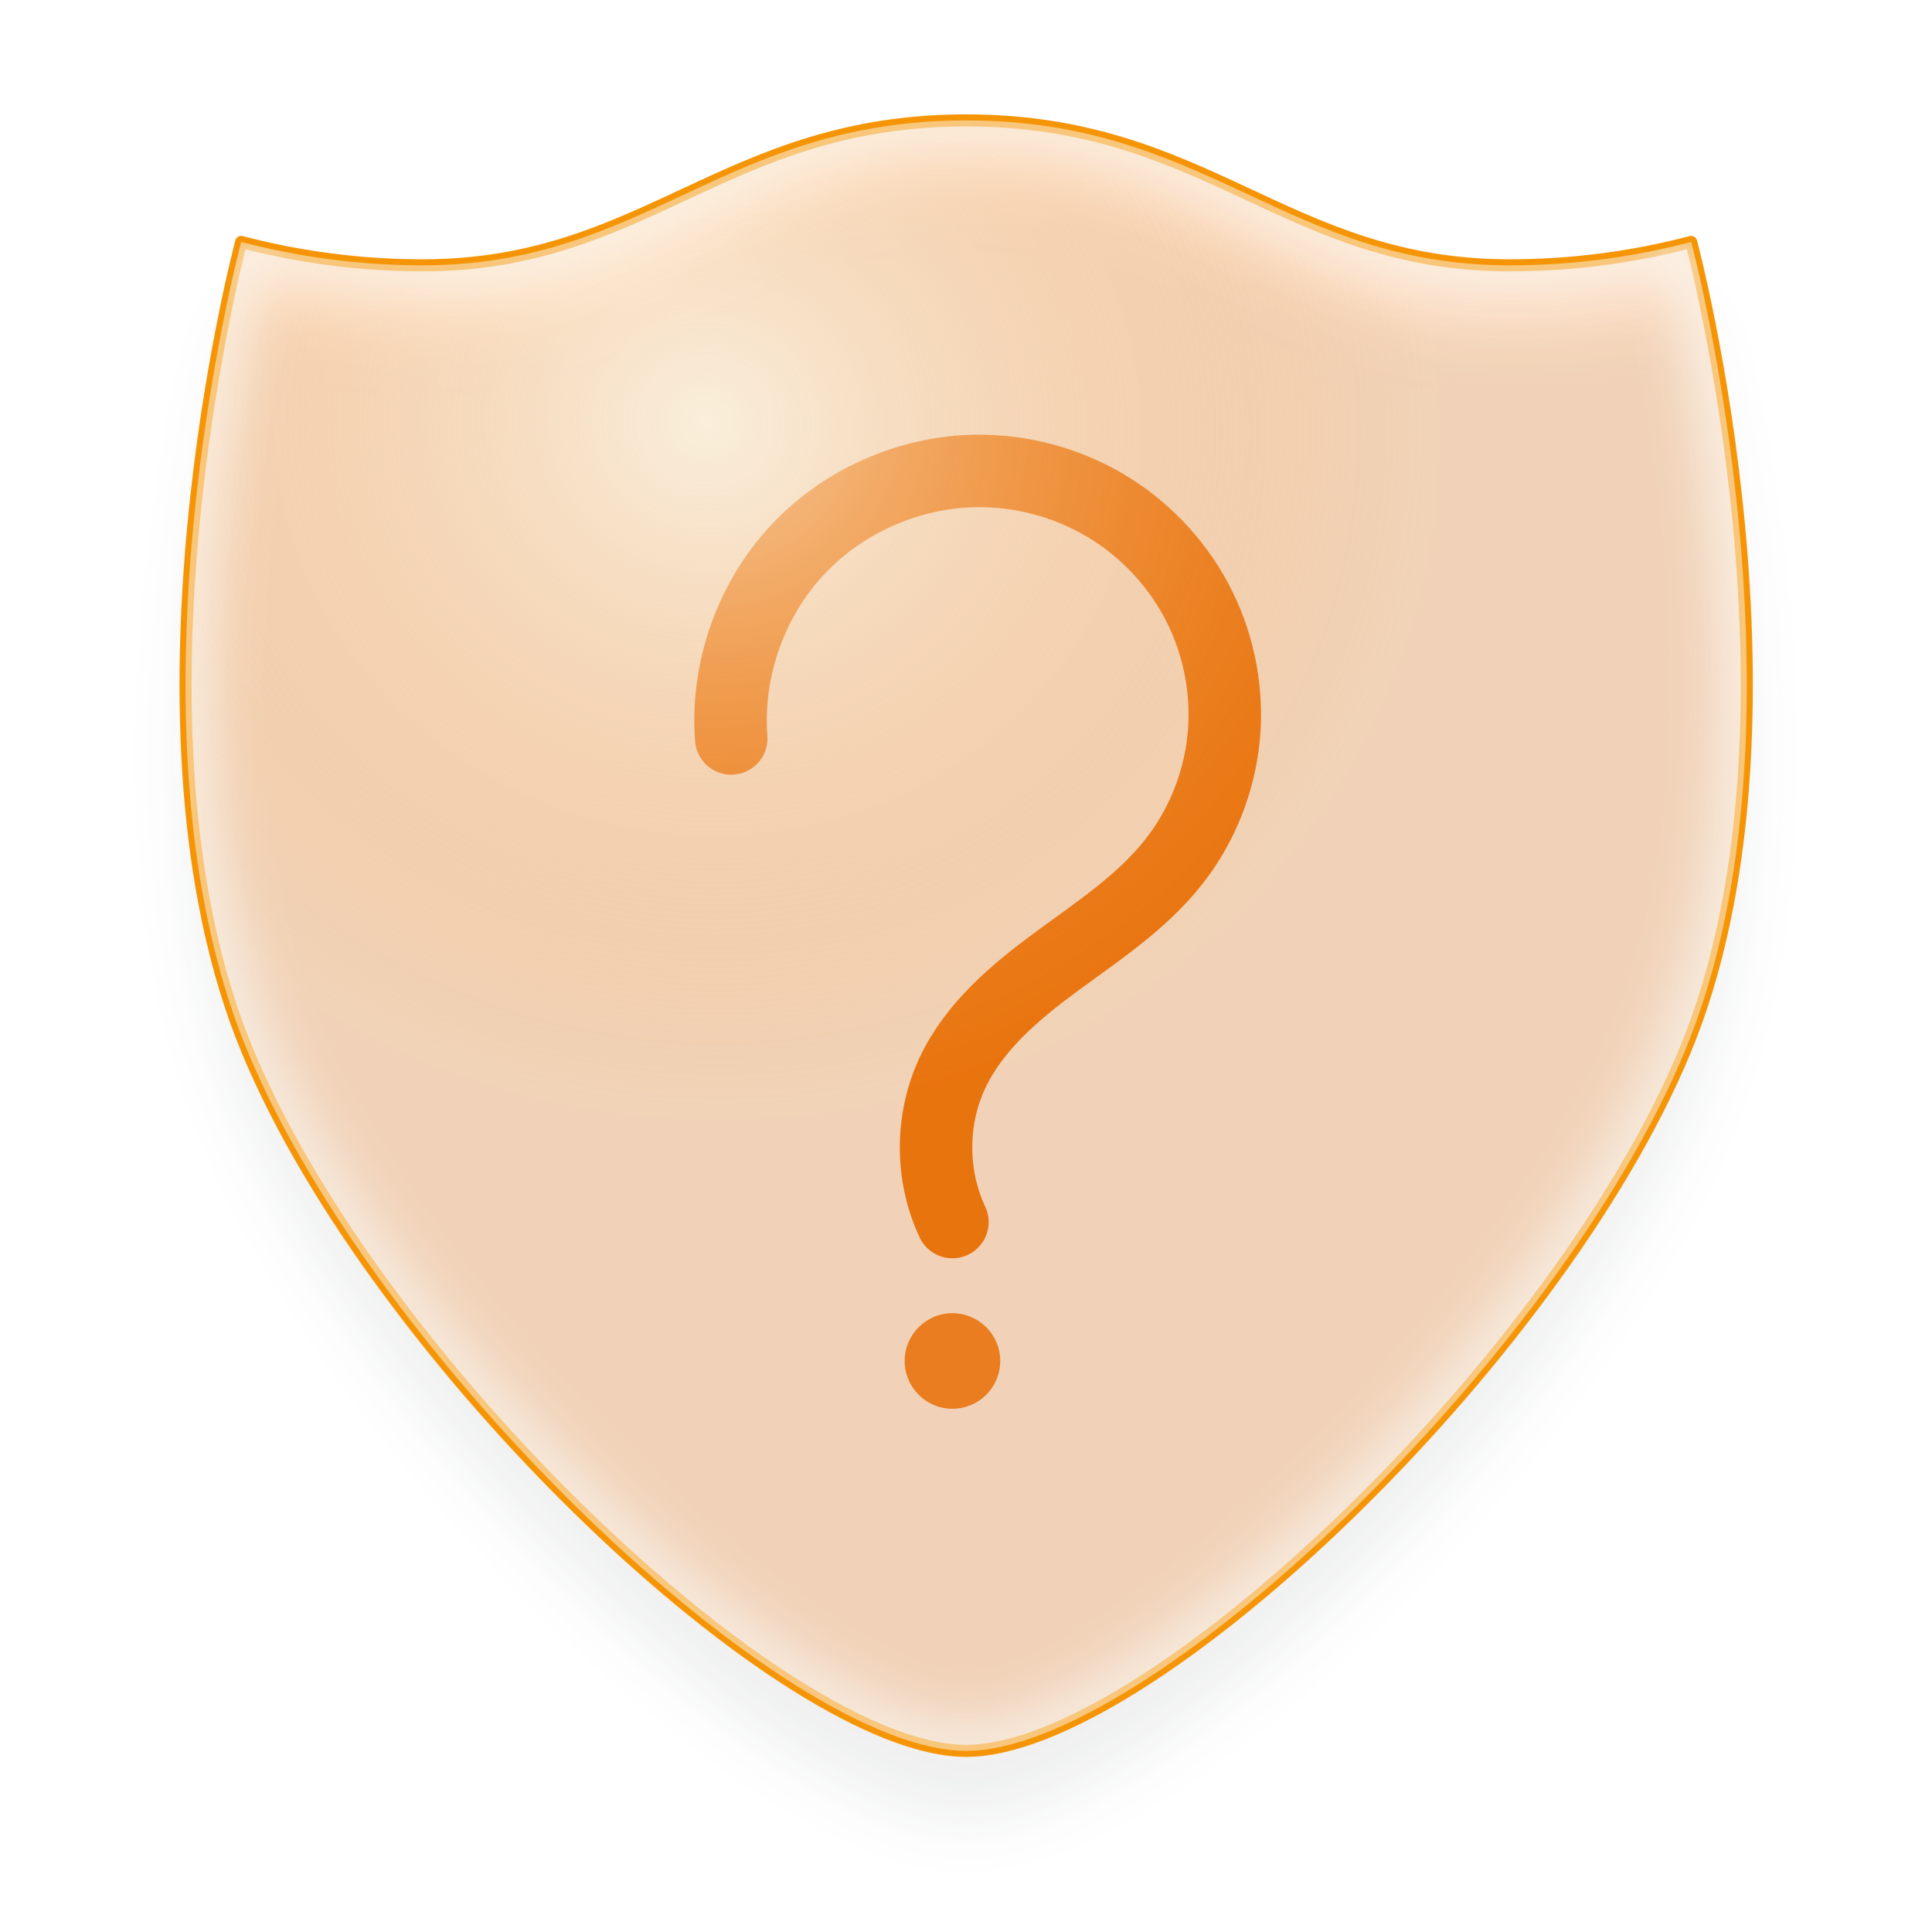
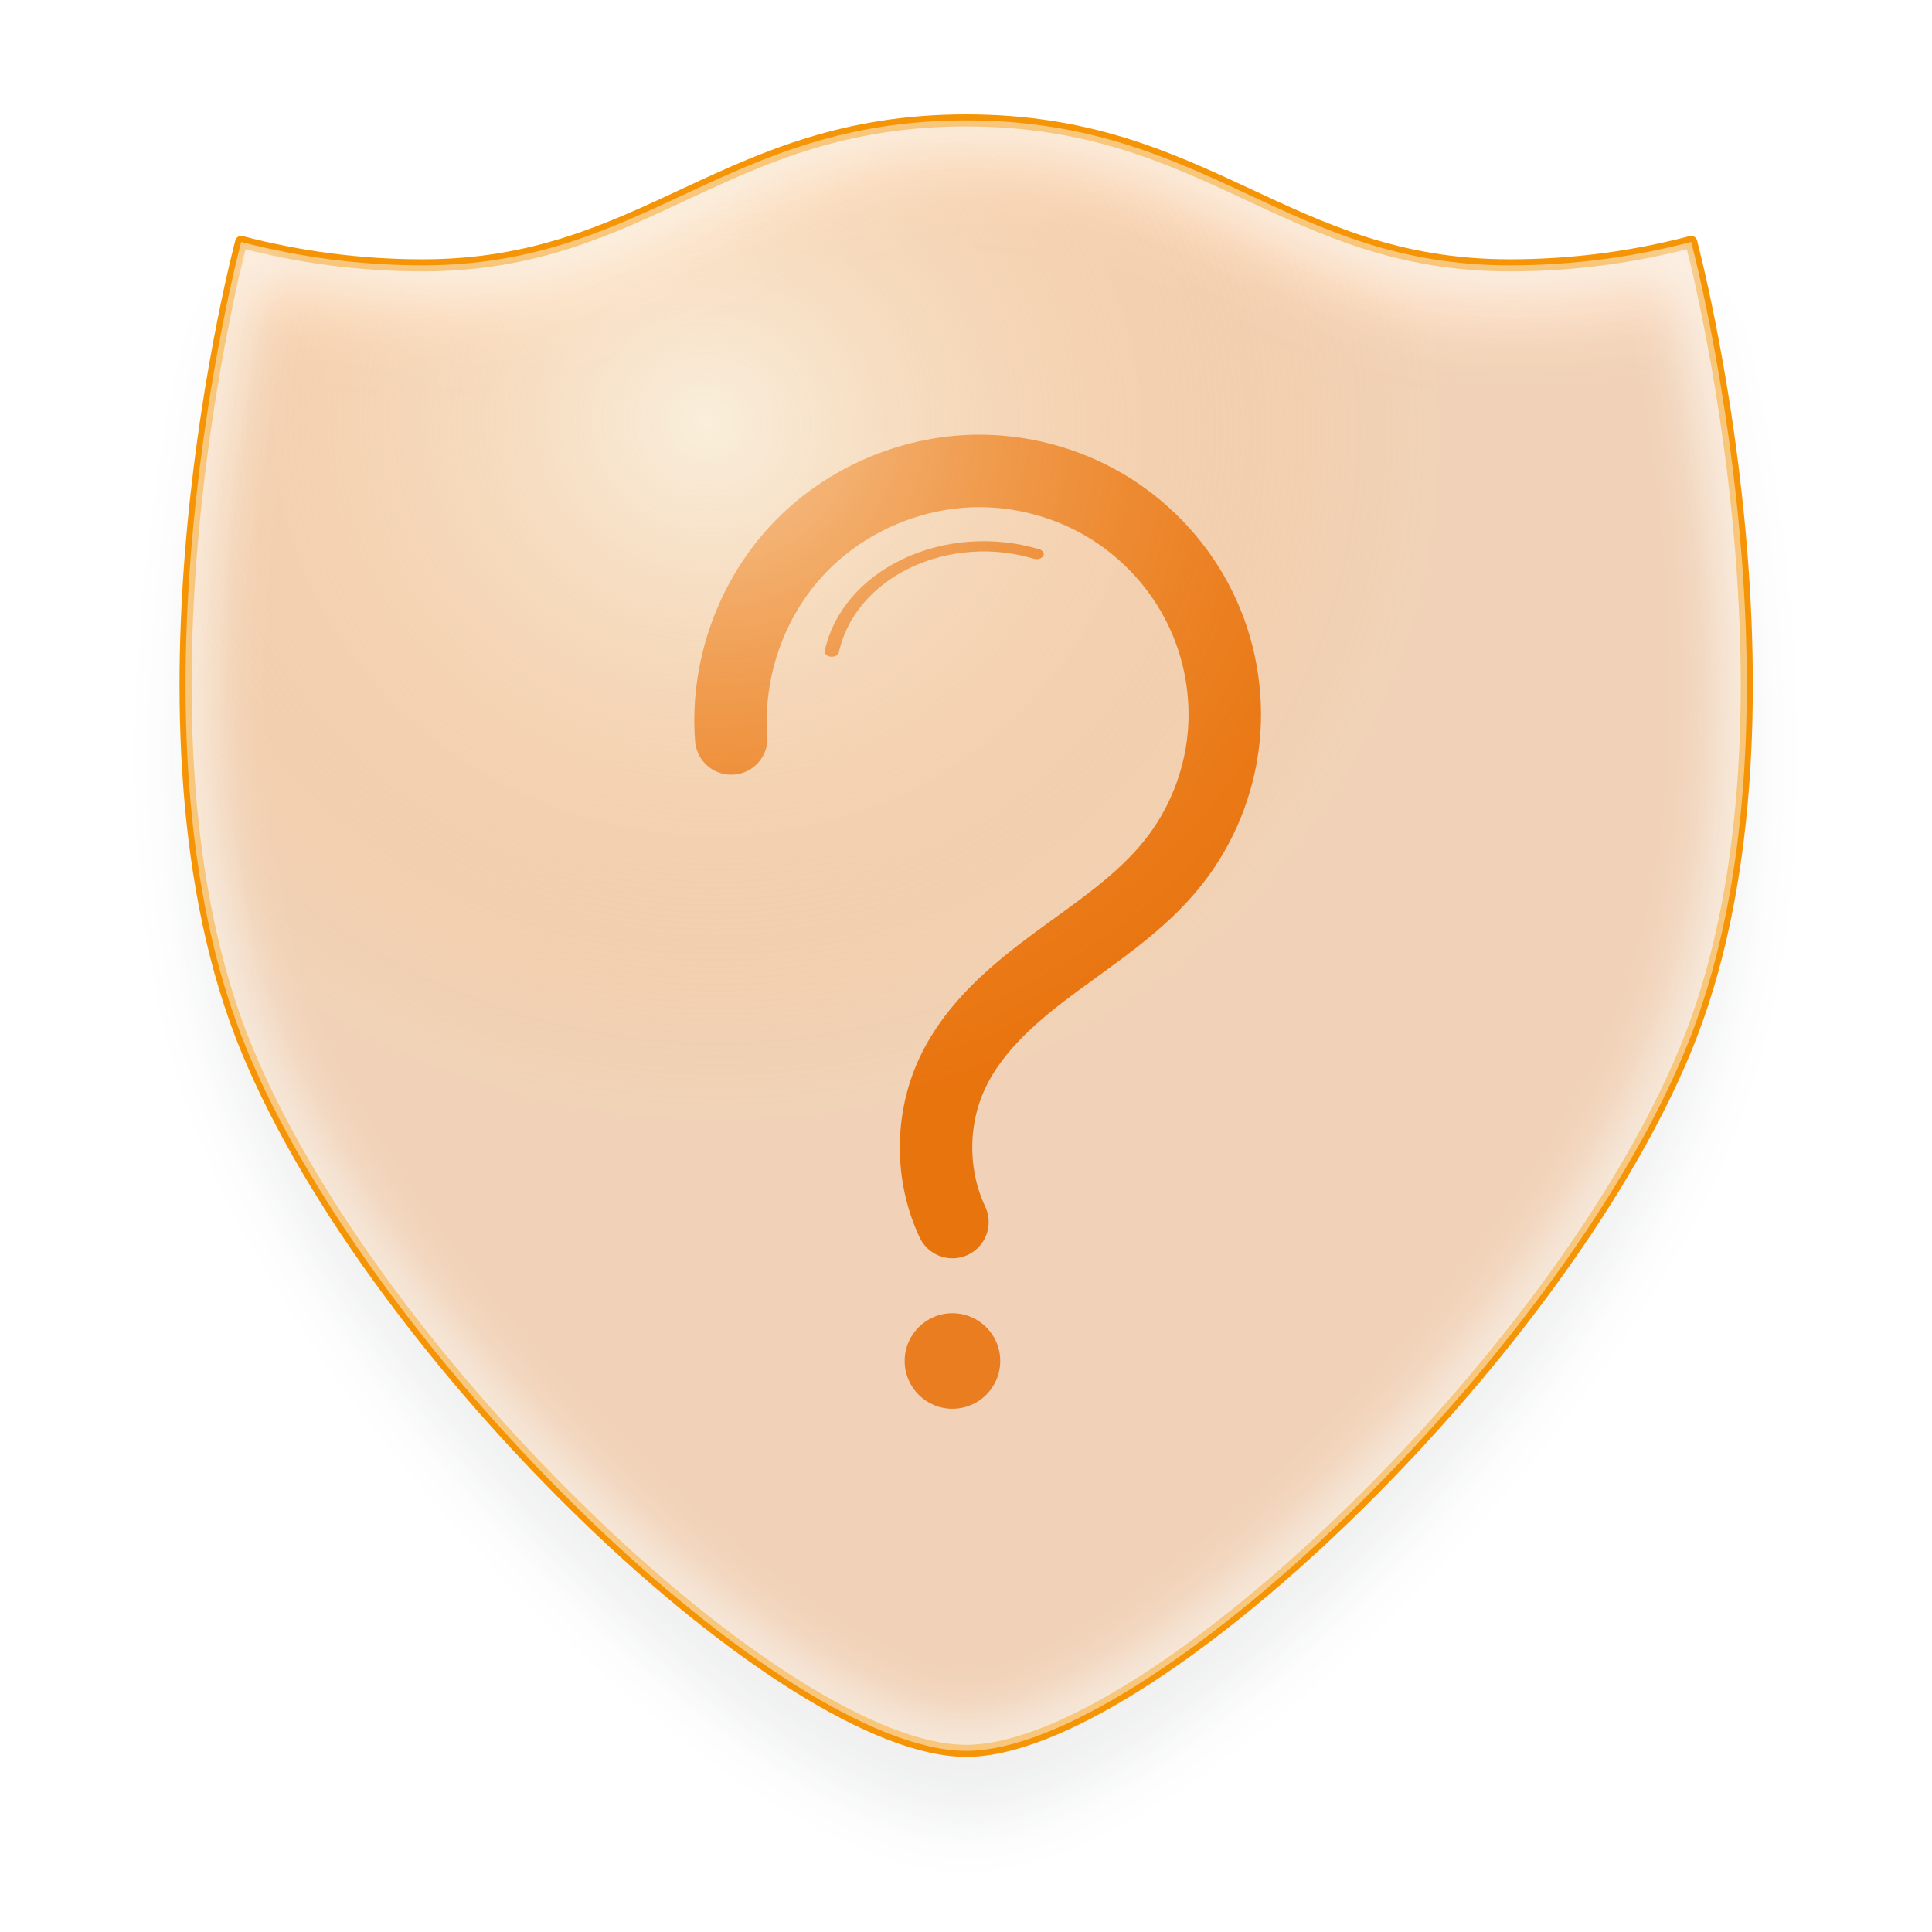
<svg xmlns="http://www.w3.org/2000/svg" xmlns:xlink="http://www.w3.org/1999/xlink" width="159.97" height="159.97" id="svg6313" version="1.1">
  <defs id="defs6315">
    <linearGradient id="linearGradient7024">
      <stop style="stop-color:#feeed4;stop-opacity:0.703" offset="0" id="stop7026" />
      <stop style="stop-color:#f3770c;stop-opacity:0.247" offset="1" id="stop7028" />
    </linearGradient>
    <linearGradient id="linearGradient6986">
      <stop id="stop6990" offset="0" style="stop-color:#fde3bc;stop-opacity:0.755" />
      <stop id="stop6988" offset="1" style="stop-color:#f59506;stop-opacity:0.325" />
    </linearGradient>
    <radialGradient xlink:href="#linearGradient7019" id="radialGradient7027" cx="251.354" cy="130.456" fx="251.354" fy="130.456" r="72.482" gradientTransform="matrix(0.3036305,1.040892,-1.07159,0.3125853,314.8299,-171.9548)" gradientUnits="userSpaceOnUse" />
    <linearGradient id="linearGradient7019">
      <stop id="stop7023" offset="0" style="stop-color:#faf4fa;stop-opacity:1" />
      <stop id="stop7021" offset="1" style="stop-color:#e2c5e3;stop-opacity:0.248" />
    </linearGradient>
    <clipPath clipPathUnits="userSpaceOnUse" id="clipPath7489">
      <path id="path7491" d="m 83.344,134.312 c -38.802,0 -70.438,31.604 -70.438,70.406 0,38.802 31.635,70.438 70.438,70.438 38.802,0 70.406,-31.635 70.406,-70.438 0,-38.802 -31.604,-70.406 -70.406,-70.406 z m 0,15.969 c 13.177,0 25.234,4.639 34.625,12.375 l -76.688,76.656 c -7.726,-9.394 -12.375,-21.425 -12.375,-34.594 0,-30.155 24.282,-54.438 54.438,-54.438 z m 45.344,24.281 c 5.723,8.622 9.062,18.985 9.062,30.156 0,30.155 -24.251,54.438 -54.406,54.438 -11.186,0 -21.559,-3.353 -30.188,-9.094 l 75.531,-75.5 z" style="font-size:medium;font-style:normal;font-variant:normal;font-weight:normal;font-stretch:normal;text-indent:0;text-align:start;text-decoration:none;line-height:normal;letter-spacing:normal;word-spacing:normal;text-transform:none;direction:ltr;block-progression:tb;writing-mode:lr-tb;text-anchor:start;baseline-shift:baseline;color:black;fill:#e2c5e3;fill-opacity:0.607;stroke:#9200a0;stroke-width:1;stroke-opacity:0.192;marker:none;visibility:visible;display:inline;overflow:visible;enable-background:accumulate;font-family:Sans;-inkscape-font-specification:Sans" />
    </clipPath>
    <linearGradient xlink:href="#linearGradient7515" id="linearGradient7813" gradientUnits="userSpaceOnUse" gradientTransform="matrix(1.005986,0,0,1.005986,188.1521,-23.7722)" x1="39.795" y1="170.538" x2="121.269" y2="245.034" />
    <linearGradient id="linearGradient7515">
      <stop style="stop-color:white;stop-opacity:1;" offset="0" id="stop7517" />
      <stop style="stop-color:white;stop-opacity:0;" offset="1" id="stop7519" />
    </linearGradient>
    <filter id="filter7010">
      <feGaussianBlur stdDeviation="2.312" id="feGaussianBlur7012" />
    </filter>
    <clipPath clipPathUnits="userSpaceOnUse" id="clipPath7016">
      <path id="path7018" d="m 35,21.969 c -5.213,0 -10.257,-0.684 -15.031,-1.938 -0.098,0.369 -10.633,40.052 0.5,66.938 C 31.147,112.758 65,144.97 80,144.97 c 15,0 48.853,-32.212 59.531,-58.001 11.133,-26.886 0.598,-66.569 0.5,-66.938 -4.774,1.254 -9.818,1.938 -15.031,1.938 -18.505,0 -25,-11.999 -45,-11.999 -20,0 -26.495,11.999 -45,11.999 z" style="color:black;fill:url(#radialGradient7020);fill-opacity:1;fill-rule:nonzero;stroke:#f59506;stroke-width:1;stroke-linecap:round;stroke-linejoin:round;stroke-miterlimit:4;stroke-opacity:1;stroke-dashoffset:0;marker:none;visibility:visible;display:inline;overflow:visible;enable-background:accumulate" />
    </clipPath>
    <radialGradient xlink:href="#linearGradient6986" id="radialGradient7020" gradientUnits="userSpaceOnUse" gradientTransform="matrix(1.048971,0,0,0.9237853,-377.7682,-555.4551)" cx="421.548" cy="628.487" fx="421.548" fy="628.487" r="62.489" />
    <radialGradient xlink:href="#linearGradient7024" id="radialGradient7022" gradientUnits="userSpaceOnUse" gradientTransform="matrix(0.9601722,0.160029,-0.1518696,0.9112162,-243.2208,-614.9695)" cx="415.511" cy="640.294" fx="415.511" fy="640.294" r="62.489" />
    <filter id="filter7034">
      <feGaussianBlur stdDeviation="2.312" id="feGaussianBlur7036" />
    </filter>
  </defs>
  <g id="layer1" transform="translate(-357.1472,-595.234)">
    <g id="g7082">
+       <path style="color:black;fill:none;stroke:#f3770c;stroke-width:1.667;marker:none;visibility:visible;display:inline;overflow:visible;enable-background:accumulate;stroke-miterlimit:4;stroke-dasharray:none;stroke-linecap:round" id="path6184" d="M 22.268,31.153 A 18,20.75 0 0 1 46.176,15.23" transform="matrix(0.7091985,0,0,0.5074576,410.2303,633.3788)" />
      <g id="g7509">
        <g transform="matrix(0.8519479,0,0,0.8519479,64.86135,99.4578)" id="g7505">
+           <path style="color:black;fill:#f3770c;fill-opacity:0.895;fill-rule:nonzero;stroke:none;stroke-width:6;marker:none;visibility:visible;display:inline;overflow:visible;enable-background:accumulate" id="path7503" d="m 85,117.47 c 0,3.59 -2.91,6.5 -6.5,6.5 -3.59,0 -6.5,-2.91 -6.5,-6.5 0,-3.59 2.91,-6.5 6.5,-6.5 3.59,0 6.5,2.91 6.5,6.5 z" transform="matrix(0.7144377,0,0,0.7144377,379.5638,630.2817)" />
          <path style="fill:none;stroke:#f3770c;stroke-width:7.043;stroke-linecap:round;stroke-linejoin:miter;stroke-opacity:1" d="m 414.147,653.704 c -0.508,-6.681 1.915,-13.533 6.51,-18.409 4.595,-4.876 11.291,-7.702 17.99,-7.591 4.366,0.072 8.708,1.356 12.403,3.683 3.695,2.326 6.732,5.69 8.658,9.609 1.926,3.919 2.733,8.382 2.287,12.726 -0.446,4.344 -2.144,8.554 -4.849,11.982 -3.093,3.921 -7.352,6.714 -11.374,9.674 -4.022,2.96 -8,6.306 -10.126,10.826 -2.124,4.518 -2.124,9.982 0,14.5" id="path7499" />
-           <path style="color:black;fill:#f3770c;fill-opacity:0.895;fill-rule:nonzero;stroke:none;stroke-width:6;marker:none;visibility:visible;display:inline;overflow:visible;enable-background:accumulate" id="path7503" d="m 85,117.47 c 0,3.59 -2.91,6.5 -6.5,6.5 -3.59,0 -6.5,-2.91 -6.5,-6.5 0,-3.59 2.91,-6.5 6.5,-6.5 3.59,0 6.5,2.91 6.5,6.5 z" transform="matrix(0.7144377,0,0,0.7144377,379.5638,630.2817)" />
        </g>
        <rect style="color:black;fill:#f3770c;fill-opacity:0;fill-rule:nonzero;stroke:none;stroke-width:3;marker:none;visibility:visible;display:inline;overflow:visible;enable-background:accumulate" id="rect7080" width="160" height="160" x="0" y="-0.03" transform="translate(357.1472,595.234)" />
        <path id="path7030" d="m 392.147,623.203 c -5.213,0 -10.257,-0.684 -15.031,-1.938 -0.098,0.369 -10.633,40.052 0.5,66.938 10.678,25.789 44.531,58.001 59.531,58.001 15,0 48.853,-32.212 59.531,-58.001 11.133,-26.886 0.598,-66.569 0.5,-66.938 -4.774,1.254 -9.818,1.938 -15.031,1.938 -18.505,0 -25,-11.999 -45,-11.999 -20,0 -26.495,11.999 -45,11.999 z" style="opacity:0.076;color:black;fill:#313e37;fill-opacity:1;fill-rule:nonzero;stroke:none;stroke-width:1;stroke-linecap:round;stroke-linejoin:round;stroke-miterlimit:4;stroke-opacity:1;stroke-dashoffset:0;marker:none;visibility:visible;display:inline;overflow:visible;filter:url(#filter7034);enable-background:accumulate" />
        <path transform="translate(357.1472,595.234)" style="color:black;fill:url(#radialGradient7022);fill-opacity:1;fill-rule:nonzero;stroke:#f59506;stroke-width:1;stroke-linecap:round;stroke-linejoin:round;stroke-miterlimit:4;stroke-opacity:1;stroke-dashoffset:0;marker:none;visibility:visible;display:inline;overflow:visible;enable-background:accumulate" d="m 35,21.969 c -5.213,0 -10.257,-0.684 -15.031,-1.938 -0.098,0.369 -10.633,40.052 0.5,66.938 C 31.147,112.758 65,144.97 80,144.97 c 15,0 48.853,-32.212 59.531,-58.001 11.133,-26.886 0.598,-66.569 0.5,-66.938 -4.774,1.254 -9.818,1.938 -15.031,1.938 -18.505,0 -25,-11.999 -45,-11.999 -20,0 -26.495,11.999 -45,11.999 z" id="rect6206" />
        <path id="path7004" transform="translate(357.1472,595.234)" d="m 35,21.969 c -5.213,0 -10.257,-0.684 -15.031,-1.938 -0.098,0.369 -10.633,40.052 0.5,66.938 C 31.147,112.758 65,144.97 80,144.97 c 15,0 48.853,-32.212 59.531,-58.001 11.133,-26.886 0.598,-66.569 0.5,-66.938 -4.774,1.254 -9.818,1.938 -15.031,1.938 -18.505,0 -25,-11.999 -45,-11.999 -20,0 -26.495,11.999 -45,11.999 z" style="color:black;fill:none;fill-opacity:1;fill-rule:nonzero;stroke:#fafaf7;stroke-width:3;stroke-linecap:round;stroke-linejoin:round;stroke-miterlimit:4;stroke-opacity:1;stroke-dashoffset:0;marker:none;visibility:visible;display:inline;overflow:visible;enable-background:accumulate;filter:url(#filter7010)" clip-path="url(#clipPath7016)" />
      </g>
    </g>
  </g>
</svg>
